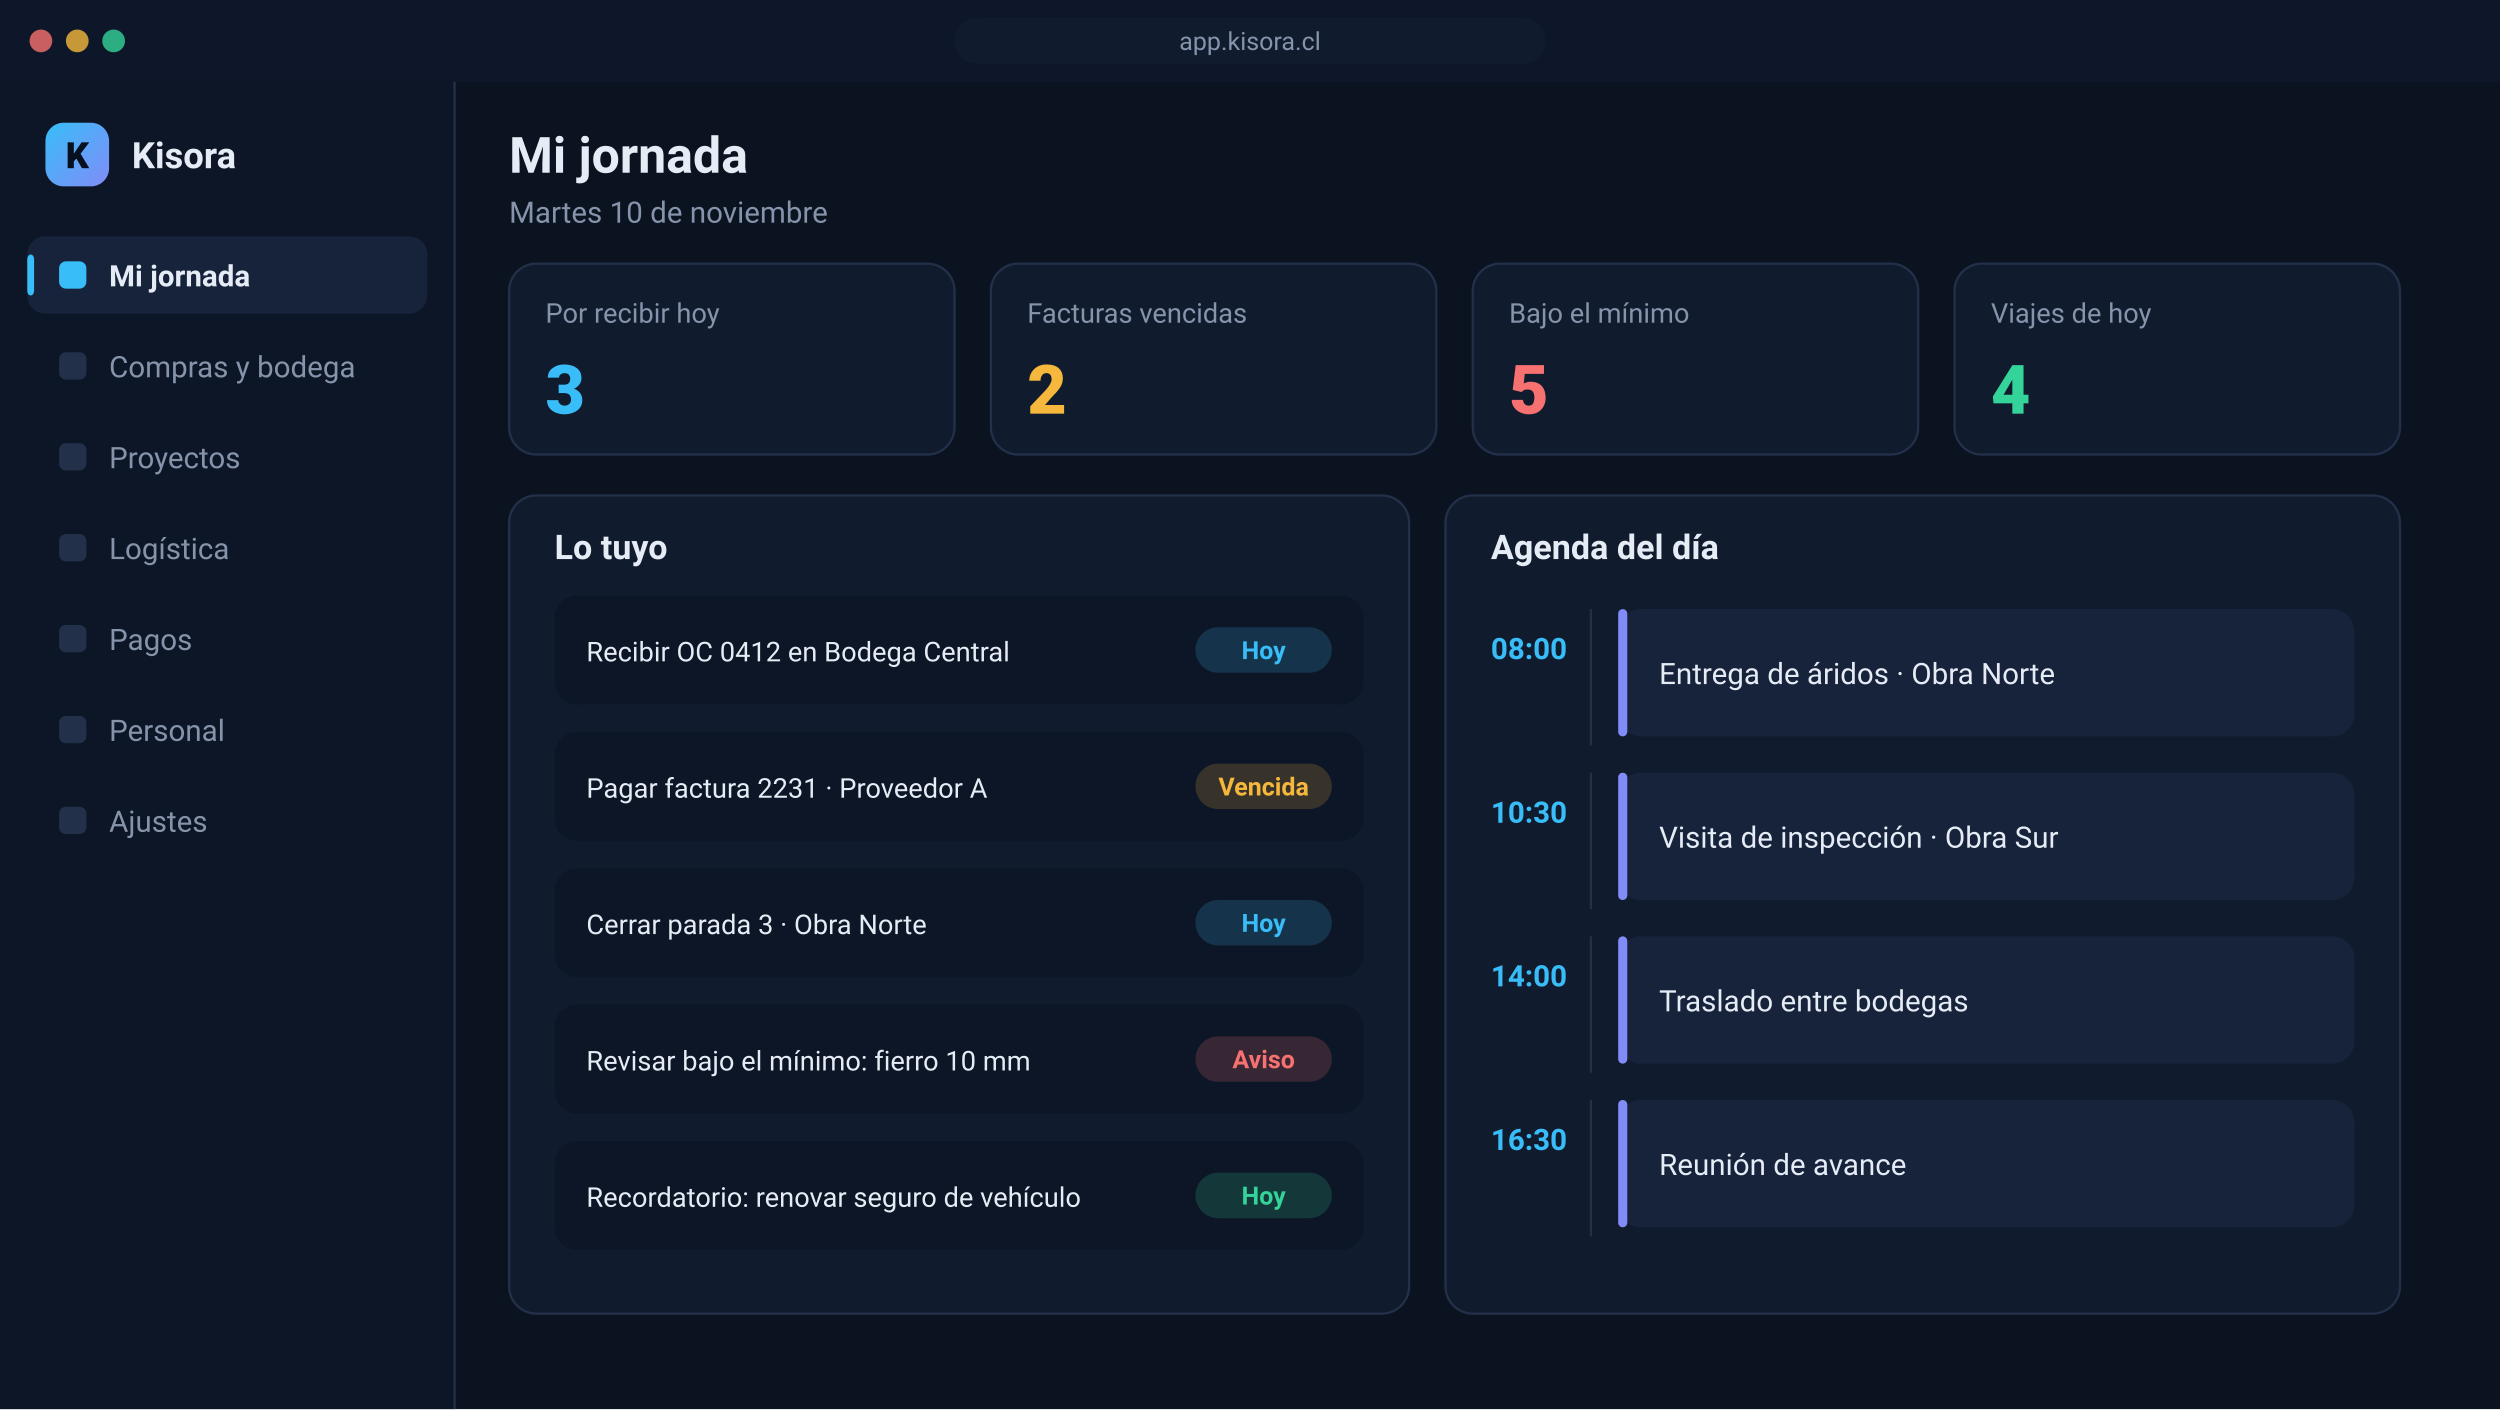
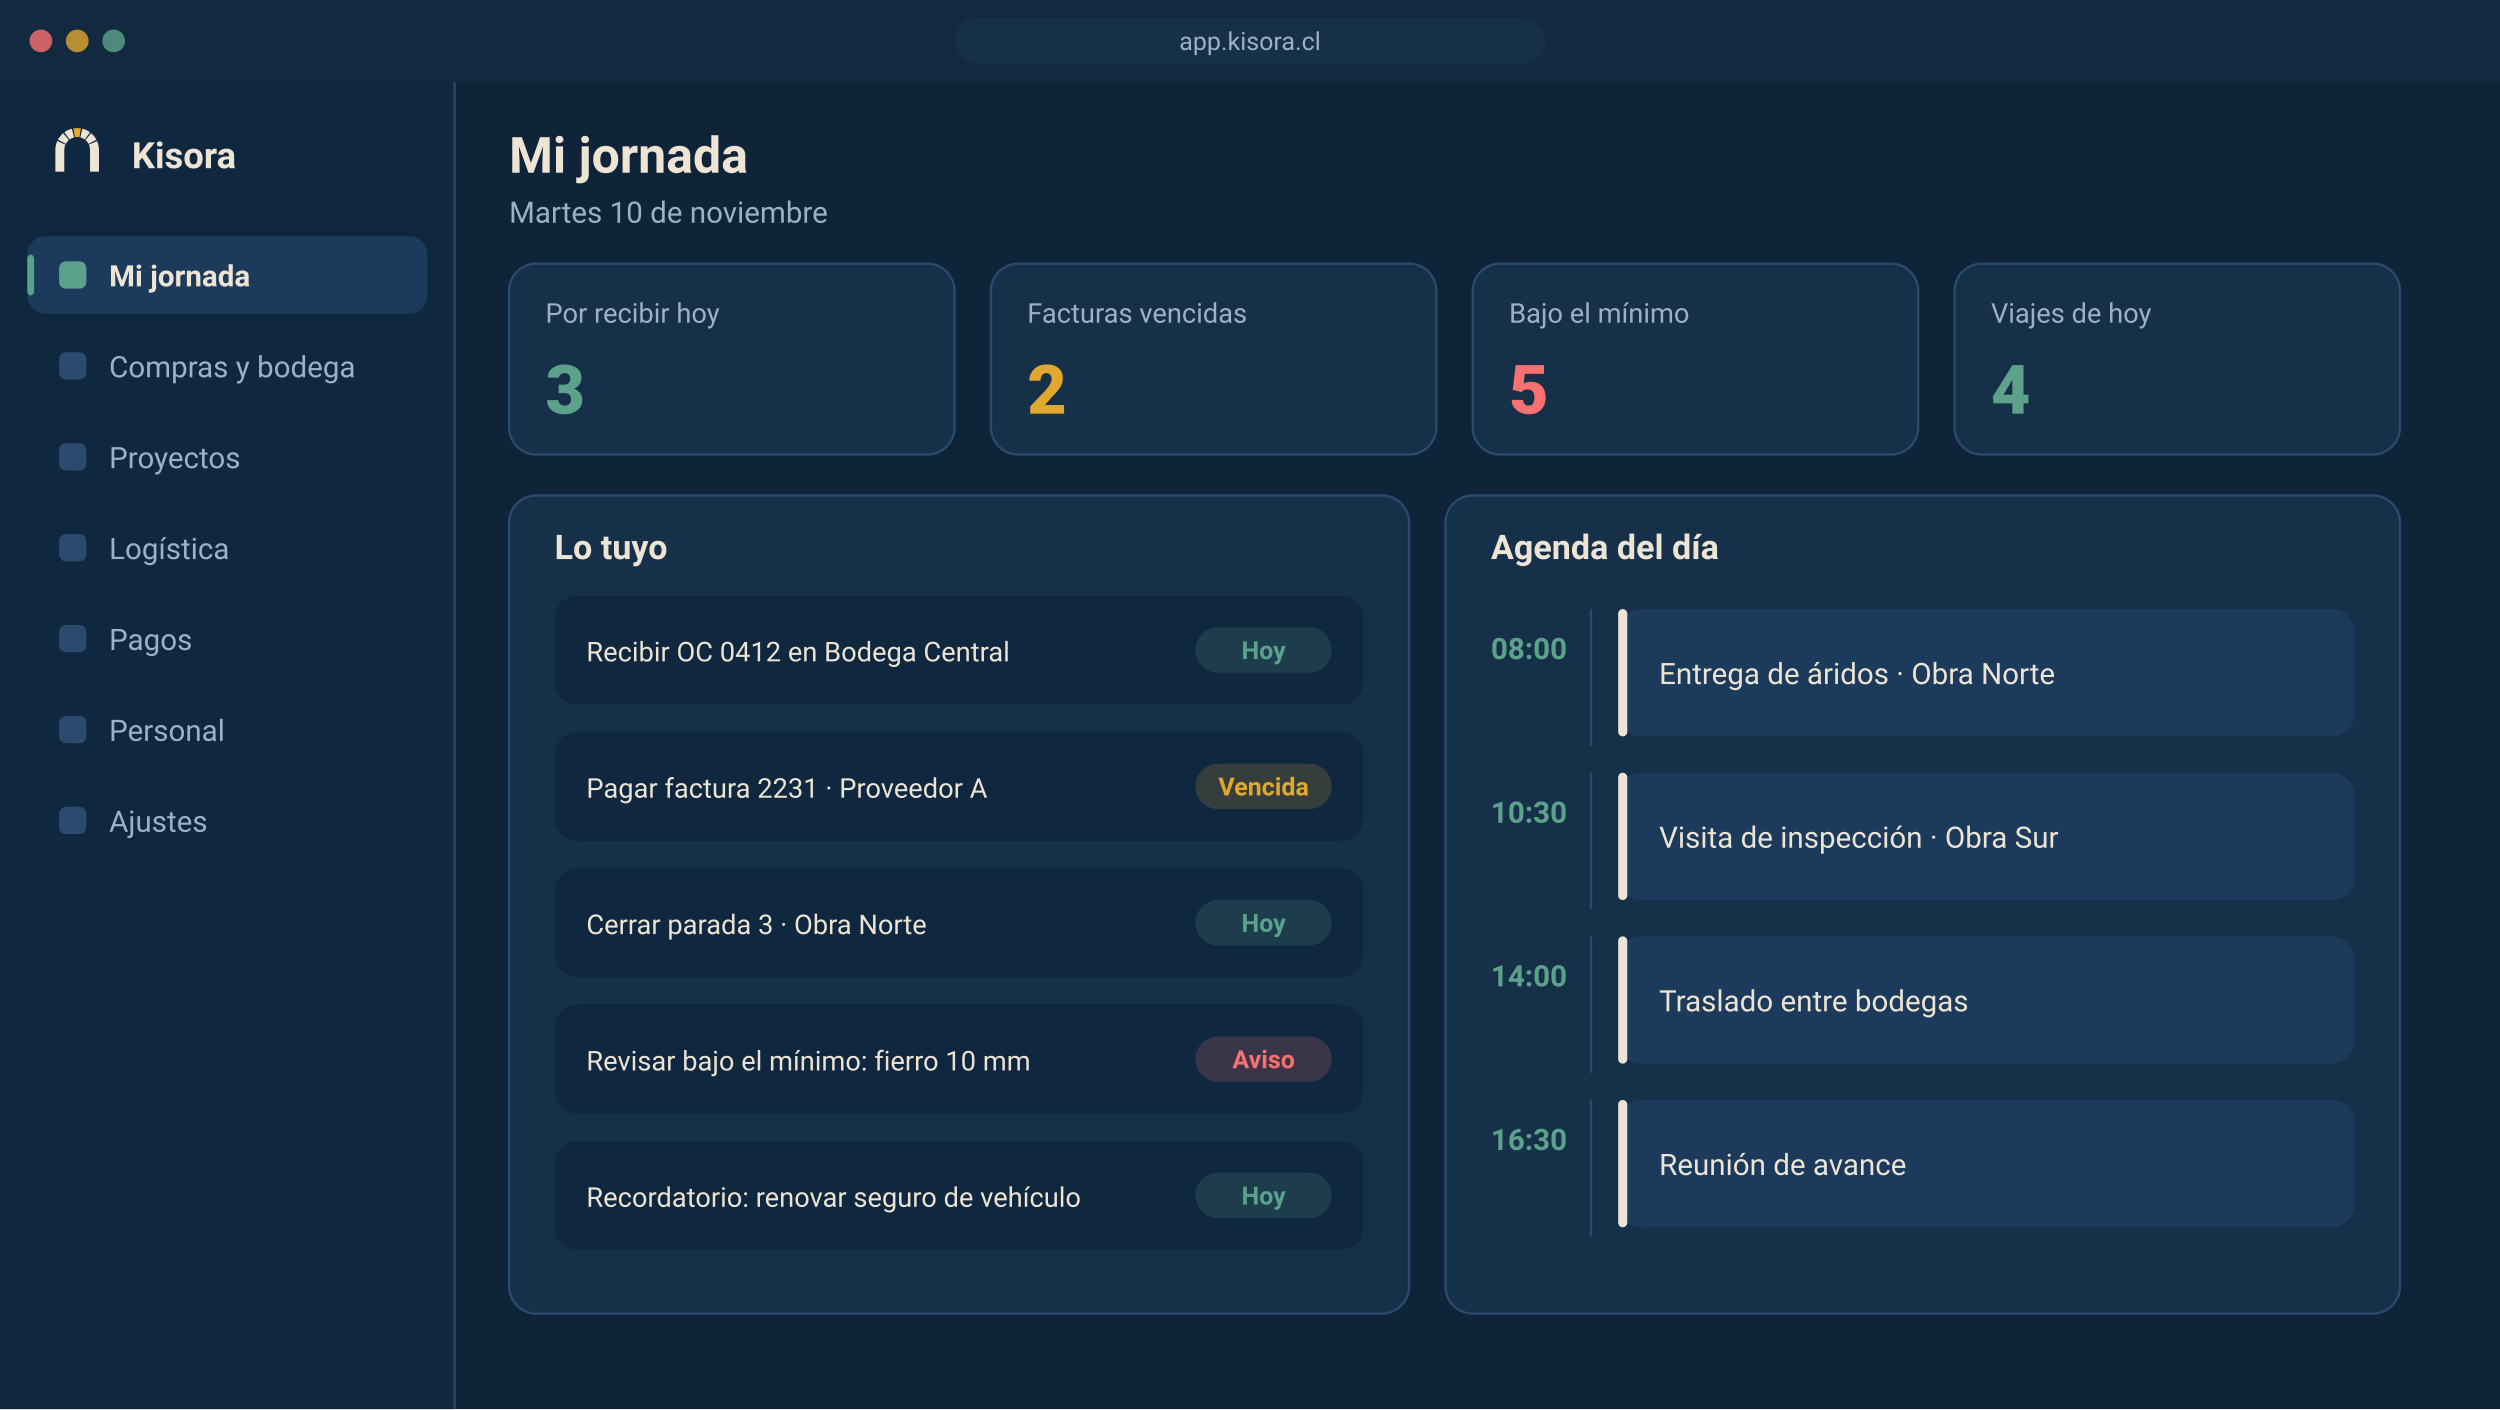
<svg xmlns="http://www.w3.org/2000/svg" viewBox="0 0 1100 620" width="1100" height="620">
-   <defs>
-     <linearGradient id="g" x1="0" y1="0" x2="1" y2="1">
-       <stop offset="0" stop-color="#38BDF8" />
-       <stop offset="1" stop-color="#818CF8" />
-     </linearGradient>
-   </defs>
-   <rect x="0" y="0" width="1100" height="620" rx="0" fill="#0B1220" />
-   <rect x="0" y="0" width="1100" height="36" rx="0" fill="#0E1729" />
+   <rect x="0" y="0" width="1100" height="620" rx="0" fill="#0F2438" />
+   <rect x="0" y="0" width="1100" height="36" rx="0" fill="#12293F" />
  <circle cx="18" cy="18" r="5" fill="#F87171" fill-opacity=".8" />
-   <circle cx="34" cy="18" r="5" fill="#F5B83D" fill-opacity=".8" />
-   <circle cx="50" cy="18" r="5" fill="#34D399" fill-opacity=".8" />
-   <rect x="420" y="8" width="260" height="20" rx="10" fill="#111B2E" />
-   <text x="550" y="22" font-size="11" fill="#8593AB" font-weight="400" text-anchor="middle" font-family="'Segoe UI',Roboto,Helvetica,Arial,sans-serif">app.kisora.cl</text>
-   <rect x="0" y="36" width="200" height="584" rx="0" fill="#0D1626" />
-   <line x1="200" y1="36" x2="200" y2="620" stroke="#22304A" />
-   <rect x="20" y="54" width="28" height="28" rx="8" fill="url(#g)" />
-   <text x="34" y="74" font-size="16" fill="#06101F" font-weight="800" text-anchor="middle" font-family="'Segoe UI',Roboto,Helvetica,Arial,sans-serif">K</text>
-   <text x="58" y="74" font-size="16" fill="#E6ECF5" font-weight="700" text-anchor="start" font-family="'Segoe UI',Roboto,Helvetica,Arial,sans-serif">Kisora</text>
-   <rect x="12" y="104" width="176" height="34" rx="8" fill="#16233B" />
-   <rect x="12" y="112" width="3" height="18" rx="2" fill="#38BDF8" />
-   <rect x="26" y="115" width="12" height="12" rx="3" fill="#38BDF8" />
-   <text x="48" y="126" font-size="13" fill="#E6ECF5" font-weight="600" text-anchor="start" font-family="'Segoe UI',Roboto,Helvetica,Arial,sans-serif">Mi jornada</text>
-   <rect x="26" y="155" width="12" height="12" rx="3" fill="#22304A" />
-   <text x="48" y="166" font-size="13" fill="#8593AB" font-weight="400" text-anchor="start" font-family="'Segoe UI',Roboto,Helvetica,Arial,sans-serif">Compras y bodega</text>
-   <rect x="26" y="195" width="12" height="12" rx="3" fill="#22304A" />
-   <text x="48" y="206" font-size="13" fill="#8593AB" font-weight="400" text-anchor="start" font-family="'Segoe UI',Roboto,Helvetica,Arial,sans-serif">Proyectos</text>
-   <rect x="26" y="235" width="12" height="12" rx="3" fill="#22304A" />
-   <text x="48" y="246" font-size="13" fill="#8593AB" font-weight="400" text-anchor="start" font-family="'Segoe UI',Roboto,Helvetica,Arial,sans-serif">Logística</text>
-   <rect x="26" y="275" width="12" height="12" rx="3" fill="#22304A" />
-   <text x="48" y="286" font-size="13" fill="#8593AB" font-weight="400" text-anchor="start" font-family="'Segoe UI',Roboto,Helvetica,Arial,sans-serif">Pagos</text>
-   <rect x="26" y="315" width="12" height="12" rx="3" fill="#22304A" />
-   <text x="48" y="326" font-size="13" fill="#8593AB" font-weight="400" text-anchor="start" font-family="'Segoe UI',Roboto,Helvetica,Arial,sans-serif">Personal</text>
-   <rect x="26" y="355" width="12" height="12" rx="3" fill="#22304A" />
-   <text x="48" y="366" font-size="13" fill="#8593AB" font-weight="400" text-anchor="start" font-family="'Segoe UI',Roboto,Helvetica,Arial,sans-serif">Ajustes</text>
-   <text x="224" y="76" font-size="22" fill="#E6ECF5" font-weight="700" text-anchor="start" font-family="'Segoe UI',Roboto,Helvetica,Arial,sans-serif">Mi jornada</text>
-   <text x="224" y="98" font-size="13" fill="#8593AB" font-weight="400" text-anchor="start" font-family="'Segoe UI',Roboto,Helvetica,Arial,sans-serif">Martes 10 de noviembre</text>
-   <rect x="224" y="116" width="196" height="84" rx="12" fill="#111B2E" stroke="#22304A" />
-   <text x="240" y="142" font-size="12" fill="#8593AB" font-weight="400" text-anchor="start" font-family="'Segoe UI',Roboto,Helvetica,Arial,sans-serif">Por recibir hoy</text>
-   <text x="240" y="182" font-size="30" fill="#38BDF8" font-weight="800" text-anchor="start" font-family="'Segoe UI',Roboto,Helvetica,Arial,sans-serif">3</text>
-   <rect x="436" y="116" width="196" height="84" rx="12" fill="#111B2E" stroke="#22304A" />
-   <text x="452" y="142" font-size="12" fill="#8593AB" font-weight="400" text-anchor="start" font-family="'Segoe UI',Roboto,Helvetica,Arial,sans-serif">Facturas vencidas</text>
-   <text x="452" y="182" font-size="30" fill="#F5B83D" font-weight="800" text-anchor="start" font-family="'Segoe UI',Roboto,Helvetica,Arial,sans-serif">2</text>
-   <rect x="648" y="116" width="196" height="84" rx="12" fill="#111B2E" stroke="#22304A" />
-   <text x="664" y="142" font-size="12" fill="#8593AB" font-weight="400" text-anchor="start" font-family="'Segoe UI',Roboto,Helvetica,Arial,sans-serif">Bajo el mínimo</text>
+   <circle cx="34" cy="18" r="5" fill="#E0A82E" fill-opacity=".8" />
+   <circle cx="50" cy="18" r="5" fill="#5CA28B" fill-opacity=".8" />
+   <rect x="420" y="8" width="260" height="20" rx="10" fill="#16304A" />
+   <text x="550" y="22" font-size="11" fill="#9DB0C6" font-weight="400" text-anchor="middle" font-family="'Segoe UI',Roboto,Helvetica,Arial,sans-serif">app.kisora.cl</text>
+   <rect x="0" y="36" width="200" height="584" rx="0" fill="#102740" />
+   <line x1="200" y1="36" x2="200" y2="620" stroke="#2B4B6E" />
+   <g transform="translate(20 52) scale(.109)">
+     <path fill="#E0A82E" d="M112.72 41.34A88 88 0 0 1 143.28 41.34L137.03 76.79A52 52 0 0 0 118.97 76.79Z" />
+     <path fill="#EDE4D3" d="M208.39 92.21A88 88 0 0 1 216 128L216 216L180 216L180 128A52 52 0 0 0 175.5 106.85Z" />
+     <path fill="#EDE4D3" d="M184.57 60.59A88 88 0 0 1 205.7 86.69L173.91 103.59A52 52 0 0 0 161.42 88.17Z" />
+     <path fill="#EDE4D3" d="M149.29 42.61A88 88 0 0 1 179.73 56.81L158.56 85.93A52 52 0 0 0 140.58 77.54Z" />
+     <path fill="#EDE4D3" d="M47.61 92.21A88 88 0 0 0 40 128L40 216L76 216L76 128A52 52 0 0 1 80.5 106.85Z" />
+     <path fill="#EDE4D3" d="M71.43 60.59A88 88 0 0 0 50.3 86.69L82.09 103.59A52 52 0 0 1 94.58 88.17Z" />
+     <path fill="#EDE4D3" d="M106.71 42.61A88 88 0 0 0 76.27 56.81L97.44 85.93A52 52 0 0 1 115.42 77.54Z" />
+   </g>
+   <text x="58" y="74" font-size="16" fill="#EDE4D3" font-weight="700" text-anchor="start" font-family="'Segoe UI',Roboto,Helvetica,Arial,sans-serif">Kisora</text>
+   <rect x="12" y="104" width="176" height="34" rx="8" fill="#1B3A5C" />
+   <rect x="12" y="112" width="3" height="18" rx="2" fill="#5CA28B" />
+   <rect x="26" y="115" width="12" height="12" rx="3" fill="#5CA28B" />
+   <text x="48" y="126" font-size="13" fill="#EDE4D3" font-weight="600" text-anchor="start" font-family="'Segoe UI',Roboto,Helvetica,Arial,sans-serif">Mi jornada</text>
+   <rect x="26" y="155" width="12" height="12" rx="3" fill="#2B4B6E" />
+   <text x="48" y="166" font-size="13" fill="#9DB0C6" font-weight="400" text-anchor="start" font-family="'Segoe UI',Roboto,Helvetica,Arial,sans-serif">Compras y bodega</text>
+   <rect x="26" y="195" width="12" height="12" rx="3" fill="#2B4B6E" />
+   <text x="48" y="206" font-size="13" fill="#9DB0C6" font-weight="400" text-anchor="start" font-family="'Segoe UI',Roboto,Helvetica,Arial,sans-serif">Proyectos</text>
+   <rect x="26" y="235" width="12" height="12" rx="3" fill="#2B4B6E" />
+   <text x="48" y="246" font-size="13" fill="#9DB0C6" font-weight="400" text-anchor="start" font-family="'Segoe UI',Roboto,Helvetica,Arial,sans-serif">Logística</text>
+   <rect x="26" y="275" width="12" height="12" rx="3" fill="#2B4B6E" />
+   <text x="48" y="286" font-size="13" fill="#9DB0C6" font-weight="400" text-anchor="start" font-family="'Segoe UI',Roboto,Helvetica,Arial,sans-serif">Pagos</text>
+   <rect x="26" y="315" width="12" height="12" rx="3" fill="#2B4B6E" />
+   <text x="48" y="326" font-size="13" fill="#9DB0C6" font-weight="400" text-anchor="start" font-family="'Segoe UI',Roboto,Helvetica,Arial,sans-serif">Personal</text>
+   <rect x="26" y="355" width="12" height="12" rx="3" fill="#2B4B6E" />
+   <text x="48" y="366" font-size="13" fill="#9DB0C6" font-weight="400" text-anchor="start" font-family="'Segoe UI',Roboto,Helvetica,Arial,sans-serif">Ajustes</text>
+   <text x="224" y="76" font-size="22" fill="#EDE4D3" font-weight="700" text-anchor="start" font-family="'Segoe UI',Roboto,Helvetica,Arial,sans-serif">Mi jornada</text>
+   <text x="224" y="98" font-size="13" fill="#9DB0C6" font-weight="400" text-anchor="start" font-family="'Segoe UI',Roboto,Helvetica,Arial,sans-serif">Martes 10 de noviembre</text>
+   <rect x="224" y="116" width="196" height="84" rx="12" fill="#16304A" stroke="#2B4B6E" />
+   <text x="240" y="142" font-size="12" fill="#9DB0C6" font-weight="400" text-anchor="start" font-family="'Segoe UI',Roboto,Helvetica,Arial,sans-serif">Por recibir hoy</text>
+   <text x="240" y="182" font-size="30" fill="#5CA28B" font-weight="800" text-anchor="start" font-family="'Segoe UI',Roboto,Helvetica,Arial,sans-serif">3</text>
+   <rect x="436" y="116" width="196" height="84" rx="12" fill="#16304A" stroke="#2B4B6E" />
+   <text x="452" y="142" font-size="12" fill="#9DB0C6" font-weight="400" text-anchor="start" font-family="'Segoe UI',Roboto,Helvetica,Arial,sans-serif">Facturas vencidas</text>
+   <text x="452" y="182" font-size="30" fill="#E0A82E" font-weight="800" text-anchor="start" font-family="'Segoe UI',Roboto,Helvetica,Arial,sans-serif">2</text>
+   <rect x="648" y="116" width="196" height="84" rx="12" fill="#16304A" stroke="#2B4B6E" />
+   <text x="664" y="142" font-size="12" fill="#9DB0C6" font-weight="400" text-anchor="start" font-family="'Segoe UI',Roboto,Helvetica,Arial,sans-serif">Bajo el mínimo</text>
  <text x="664" y="182" font-size="30" fill="#F87171" font-weight="800" text-anchor="start" font-family="'Segoe UI',Roboto,Helvetica,Arial,sans-serif">5</text>
-   <rect x="860" y="116" width="196" height="84" rx="12" fill="#111B2E" stroke="#22304A" />
-   <text x="876" y="142" font-size="12" fill="#8593AB" font-weight="400" text-anchor="start" font-family="'Segoe UI',Roboto,Helvetica,Arial,sans-serif">Viajes de hoy</text>
-   <text x="876" y="182" font-size="30" fill="#34D399" font-weight="800" text-anchor="start" font-family="'Segoe UI',Roboto,Helvetica,Arial,sans-serif">4</text>
-   <rect x="224" y="218" width="396" height="360" rx="12" fill="#111B2E" stroke="#22304A" />
-   <text x="244" y="246" font-size="15" fill="#E6ECF5" font-weight="700" text-anchor="start" font-family="'Segoe UI',Roboto,Helvetica,Arial,sans-serif">Lo tuyo</text>
-   <rect x="244" y="262" width="356" height="48" rx="10" fill="#0D1626" />
-   <text x="258" y="291" font-size="12" fill="#E6ECF5" font-weight="400" text-anchor="start" font-family="'Segoe UI',Roboto,Helvetica,Arial,sans-serif">Recibir OC 0412 en Bodega Central</text>
-   <rect x="526" y="276" width="60" height="20" rx="10" fill="#38BDF8" fill-opacity=".18" />
-   <text x="556.0" y="290" font-size="11" fill="#38BDF8" font-weight="600" text-anchor="middle" font-family="'Segoe UI',Roboto,Helvetica,Arial,sans-serif">Hoy</text>
-   <rect x="244" y="322" width="356" height="48" rx="10" fill="#0D1626" />
-   <text x="258" y="351" font-size="12" fill="#E6ECF5" font-weight="400" text-anchor="start" font-family="'Segoe UI',Roboto,Helvetica,Arial,sans-serif">Pagar factura 2231 · Proveedor A</text>
-   <rect x="526" y="336" width="60" height="20" rx="10" fill="#F5B83D" fill-opacity=".18" />
-   <text x="556.0" y="350" font-size="11" fill="#F5B83D" font-weight="600" text-anchor="middle" font-family="'Segoe UI',Roboto,Helvetica,Arial,sans-serif">Vencida</text>
-   <rect x="244" y="382" width="356" height="48" rx="10" fill="#0D1626" />
-   <text x="258" y="411" font-size="12" fill="#E6ECF5" font-weight="400" text-anchor="start" font-family="'Segoe UI',Roboto,Helvetica,Arial,sans-serif">Cerrar parada 3 · Obra Norte</text>
-   <rect x="526" y="396" width="60" height="20" rx="10" fill="#38BDF8" fill-opacity=".18" />
-   <text x="556.0" y="410" font-size="11" fill="#38BDF8" font-weight="600" text-anchor="middle" font-family="'Segoe UI',Roboto,Helvetica,Arial,sans-serif">Hoy</text>
-   <rect x="244" y="442" width="356" height="48" rx="10" fill="#0D1626" />
-   <text x="258" y="471" font-size="12" fill="#E6ECF5" font-weight="400" text-anchor="start" font-family="'Segoe UI',Roboto,Helvetica,Arial,sans-serif">Revisar bajo el mínimo: fierro 10 mm</text>
+   <rect x="860" y="116" width="196" height="84" rx="12" fill="#16304A" stroke="#2B4B6E" />
+   <text x="876" y="142" font-size="12" fill="#9DB0C6" font-weight="400" text-anchor="start" font-family="'Segoe UI',Roboto,Helvetica,Arial,sans-serif">Viajes de hoy</text>
+   <text x="876" y="182" font-size="30" fill="#5CA28B" font-weight="800" text-anchor="start" font-family="'Segoe UI',Roboto,Helvetica,Arial,sans-serif">4</text>
+   <rect x="224" y="218" width="396" height="360" rx="12" fill="#16304A" stroke="#2B4B6E" />
+   <text x="244" y="246" font-size="15" fill="#EDE4D3" font-weight="700" text-anchor="start" font-family="'Segoe UI',Roboto,Helvetica,Arial,sans-serif">Lo tuyo</text>
+   <rect x="244" y="262" width="356" height="48" rx="10" fill="#102740" />
+   <text x="258" y="291" font-size="12" fill="#EDE4D3" font-weight="400" text-anchor="start" font-family="'Segoe UI',Roboto,Helvetica,Arial,sans-serif">Recibir OC 0412 en Bodega Central</text>
+   <rect x="526" y="276" width="60" height="20" rx="10" fill="#5CA28B" fill-opacity=".18" />
+   <text x="556.0" y="290" font-size="11" fill="#5CA28B" font-weight="600" text-anchor="middle" font-family="'Segoe UI',Roboto,Helvetica,Arial,sans-serif">Hoy</text>
+   <rect x="244" y="322" width="356" height="48" rx="10" fill="#102740" />
+   <text x="258" y="351" font-size="12" fill="#EDE4D3" font-weight="400" text-anchor="start" font-family="'Segoe UI',Roboto,Helvetica,Arial,sans-serif">Pagar factura 2231 · Proveedor A</text>
+   <rect x="526" y="336" width="60" height="20" rx="10" fill="#E0A82E" fill-opacity=".18" />
+   <text x="556.0" y="350" font-size="11" fill="#E0A82E" font-weight="600" text-anchor="middle" font-family="'Segoe UI',Roboto,Helvetica,Arial,sans-serif">Vencida</text>
+   <rect x="244" y="382" width="356" height="48" rx="10" fill="#102740" />
+   <text x="258" y="411" font-size="12" fill="#EDE4D3" font-weight="400" text-anchor="start" font-family="'Segoe UI',Roboto,Helvetica,Arial,sans-serif">Cerrar parada 3 · Obra Norte</text>
+   <rect x="526" y="396" width="60" height="20" rx="10" fill="#5CA28B" fill-opacity=".18" />
+   <text x="556.0" y="410" font-size="11" fill="#5CA28B" font-weight="600" text-anchor="middle" font-family="'Segoe UI',Roboto,Helvetica,Arial,sans-serif">Hoy</text>
+   <rect x="244" y="442" width="356" height="48" rx="10" fill="#102740" />
+   <text x="258" y="471" font-size="12" fill="#EDE4D3" font-weight="400" text-anchor="start" font-family="'Segoe UI',Roboto,Helvetica,Arial,sans-serif">Revisar bajo el mínimo: fierro 10 mm</text>
  <rect x="526" y="456" width="60" height="20" rx="10" fill="#F87171" fill-opacity=".18" />
  <text x="556.0" y="470" font-size="11" fill="#F87171" font-weight="600" text-anchor="middle" font-family="'Segoe UI',Roboto,Helvetica,Arial,sans-serif">Aviso</text>
-   <rect x="244" y="502" width="356" height="48" rx="10" fill="#0D1626" />
-   <text x="258" y="531" font-size="12" fill="#E6ECF5" font-weight="400" text-anchor="start" font-family="'Segoe UI',Roboto,Helvetica,Arial,sans-serif">Recordatorio: renovar seguro de vehículo</text>
-   <rect x="526" y="516" width="60" height="20" rx="10" fill="#34D399" fill-opacity=".18" />
-   <text x="556.0" y="530" font-size="11" fill="#34D399" font-weight="600" text-anchor="middle" font-family="'Segoe UI',Roboto,Helvetica,Arial,sans-serif">Hoy</text>
-   <rect x="636" y="218" width="420" height="360" rx="12" fill="#111B2E" stroke="#22304A" />
-   <text x="656" y="246" font-size="15" fill="#E6ECF5" font-weight="700" text-anchor="start" font-family="'Segoe UI',Roboto,Helvetica,Arial,sans-serif">Agenda del día</text>
-   <line x1="700" y1="268" x2="700" y2="328" stroke="#22304A" />
-   <text x="656" y="290" font-size="13" fill="#38BDF8" font-weight="700" text-anchor="start" font-family="'Segoe UI',Roboto,Helvetica,Arial,sans-serif">08:00</text>
-   <rect x="712" y="268" width="324" height="56" rx="10" fill="#16233B" />
-   <rect x="712" y="268" width="4" height="56" rx="2" fill="#818CF8" />
-   <text x="730" y="301" font-size="13" fill="#E6ECF5" font-weight="400" text-anchor="start" font-family="'Segoe UI',Roboto,Helvetica,Arial,sans-serif">Entrega de áridos · Obra Norte</text>
-   <line x1="700" y1="340" x2="700" y2="400" stroke="#22304A" />
-   <text x="656" y="362" font-size="13" fill="#38BDF8" font-weight="700" text-anchor="start" font-family="'Segoe UI',Roboto,Helvetica,Arial,sans-serif">10:30</text>
-   <rect x="712" y="340" width="324" height="56" rx="10" fill="#16233B" />
-   <rect x="712" y="340" width="4" height="56" rx="2" fill="#818CF8" />
-   <text x="730" y="373" font-size="13" fill="#E6ECF5" font-weight="400" text-anchor="start" font-family="'Segoe UI',Roboto,Helvetica,Arial,sans-serif">Visita de inspección · Obra Sur</text>
-   <line x1="700" y1="412" x2="700" y2="472" stroke="#22304A" />
-   <text x="656" y="434" font-size="13" fill="#38BDF8" font-weight="700" text-anchor="start" font-family="'Segoe UI',Roboto,Helvetica,Arial,sans-serif">14:00</text>
-   <rect x="712" y="412" width="324" height="56" rx="10" fill="#16233B" />
-   <rect x="712" y="412" width="4" height="56" rx="2" fill="#818CF8" />
-   <text x="730" y="445" font-size="13" fill="#E6ECF5" font-weight="400" text-anchor="start" font-family="'Segoe UI',Roboto,Helvetica,Arial,sans-serif">Traslado entre bodegas</text>
-   <line x1="700" y1="484" x2="700" y2="544" stroke="#22304A" />
-   <text x="656" y="506" font-size="13" fill="#38BDF8" font-weight="700" text-anchor="start" font-family="'Segoe UI',Roboto,Helvetica,Arial,sans-serif">16:30</text>
-   <rect x="712" y="484" width="324" height="56" rx="10" fill="#16233B" />
-   <rect x="712" y="484" width="4" height="56" rx="2" fill="#818CF8" />
-   <text x="730" y="517" font-size="13" fill="#E6ECF5" font-weight="400" text-anchor="start" font-family="'Segoe UI',Roboto,Helvetica,Arial,sans-serif">Reunión de avance</text>
+   <rect x="244" y="502" width="356" height="48" rx="10" fill="#102740" />
+   <text x="258" y="531" font-size="12" fill="#EDE4D3" font-weight="400" text-anchor="start" font-family="'Segoe UI',Roboto,Helvetica,Arial,sans-serif">Recordatorio: renovar seguro de vehículo</text>
+   <rect x="526" y="516" width="60" height="20" rx="10" fill="#5CA28B" fill-opacity=".18" />
+   <text x="556.0" y="530" font-size="11" fill="#5CA28B" font-weight="600" text-anchor="middle" font-family="'Segoe UI',Roboto,Helvetica,Arial,sans-serif">Hoy</text>
+   <rect x="636" y="218" width="420" height="360" rx="12" fill="#16304A" stroke="#2B4B6E" />
+   <text x="656" y="246" font-size="15" fill="#EDE4D3" font-weight="700" text-anchor="start" font-family="'Segoe UI',Roboto,Helvetica,Arial,sans-serif">Agenda del día</text>
+   <line x1="700" y1="268" x2="700" y2="328" stroke="#2B4B6E" />
+   <text x="656" y="290" font-size="13" fill="#5CA28B" font-weight="700" text-anchor="start" font-family="'Segoe UI',Roboto,Helvetica,Arial,sans-serif">08:00</text>
+   <rect x="712" y="268" width="324" height="56" rx="10" fill="#1B3A5C" />
+   <rect x="712" y="268" width="4" height="56" rx="2" fill="#EDE4D3" />
+   <text x="730" y="301" font-size="13" fill="#EDE4D3" font-weight="400" text-anchor="start" font-family="'Segoe UI',Roboto,Helvetica,Arial,sans-serif">Entrega de áridos · Obra Norte</text>
+   <line x1="700" y1="340" x2="700" y2="400" stroke="#2B4B6E" />
+   <text x="656" y="362" font-size="13" fill="#5CA28B" font-weight="700" text-anchor="start" font-family="'Segoe UI',Roboto,Helvetica,Arial,sans-serif">10:30</text>
+   <rect x="712" y="340" width="324" height="56" rx="10" fill="#1B3A5C" />
+   <rect x="712" y="340" width="4" height="56" rx="2" fill="#EDE4D3" />
+   <text x="730" y="373" font-size="13" fill="#EDE4D3" font-weight="400" text-anchor="start" font-family="'Segoe UI',Roboto,Helvetica,Arial,sans-serif">Visita de inspección · Obra Sur</text>
+   <line x1="700" y1="412" x2="700" y2="472" stroke="#2B4B6E" />
+   <text x="656" y="434" font-size="13" fill="#5CA28B" font-weight="700" text-anchor="start" font-family="'Segoe UI',Roboto,Helvetica,Arial,sans-serif">14:00</text>
+   <rect x="712" y="412" width="324" height="56" rx="10" fill="#1B3A5C" />
+   <rect x="712" y="412" width="4" height="56" rx="2" fill="#EDE4D3" />
+   <text x="730" y="445" font-size="13" fill="#EDE4D3" font-weight="400" text-anchor="start" font-family="'Segoe UI',Roboto,Helvetica,Arial,sans-serif">Traslado entre bodegas</text>
+   <line x1="700" y1="484" x2="700" y2="544" stroke="#2B4B6E" />
+   <text x="656" y="506" font-size="13" fill="#5CA28B" font-weight="700" text-anchor="start" font-family="'Segoe UI',Roboto,Helvetica,Arial,sans-serif">16:30</text>
+   <rect x="712" y="484" width="324" height="56" rx="10" fill="#1B3A5C" />
+   <rect x="712" y="484" width="4" height="56" rx="2" fill="#EDE4D3" />
+   <text x="730" y="517" font-size="13" fill="#EDE4D3" font-weight="400" text-anchor="start" font-family="'Segoe UI',Roboto,Helvetica,Arial,sans-serif">Reunión de avance</text>
</svg>
